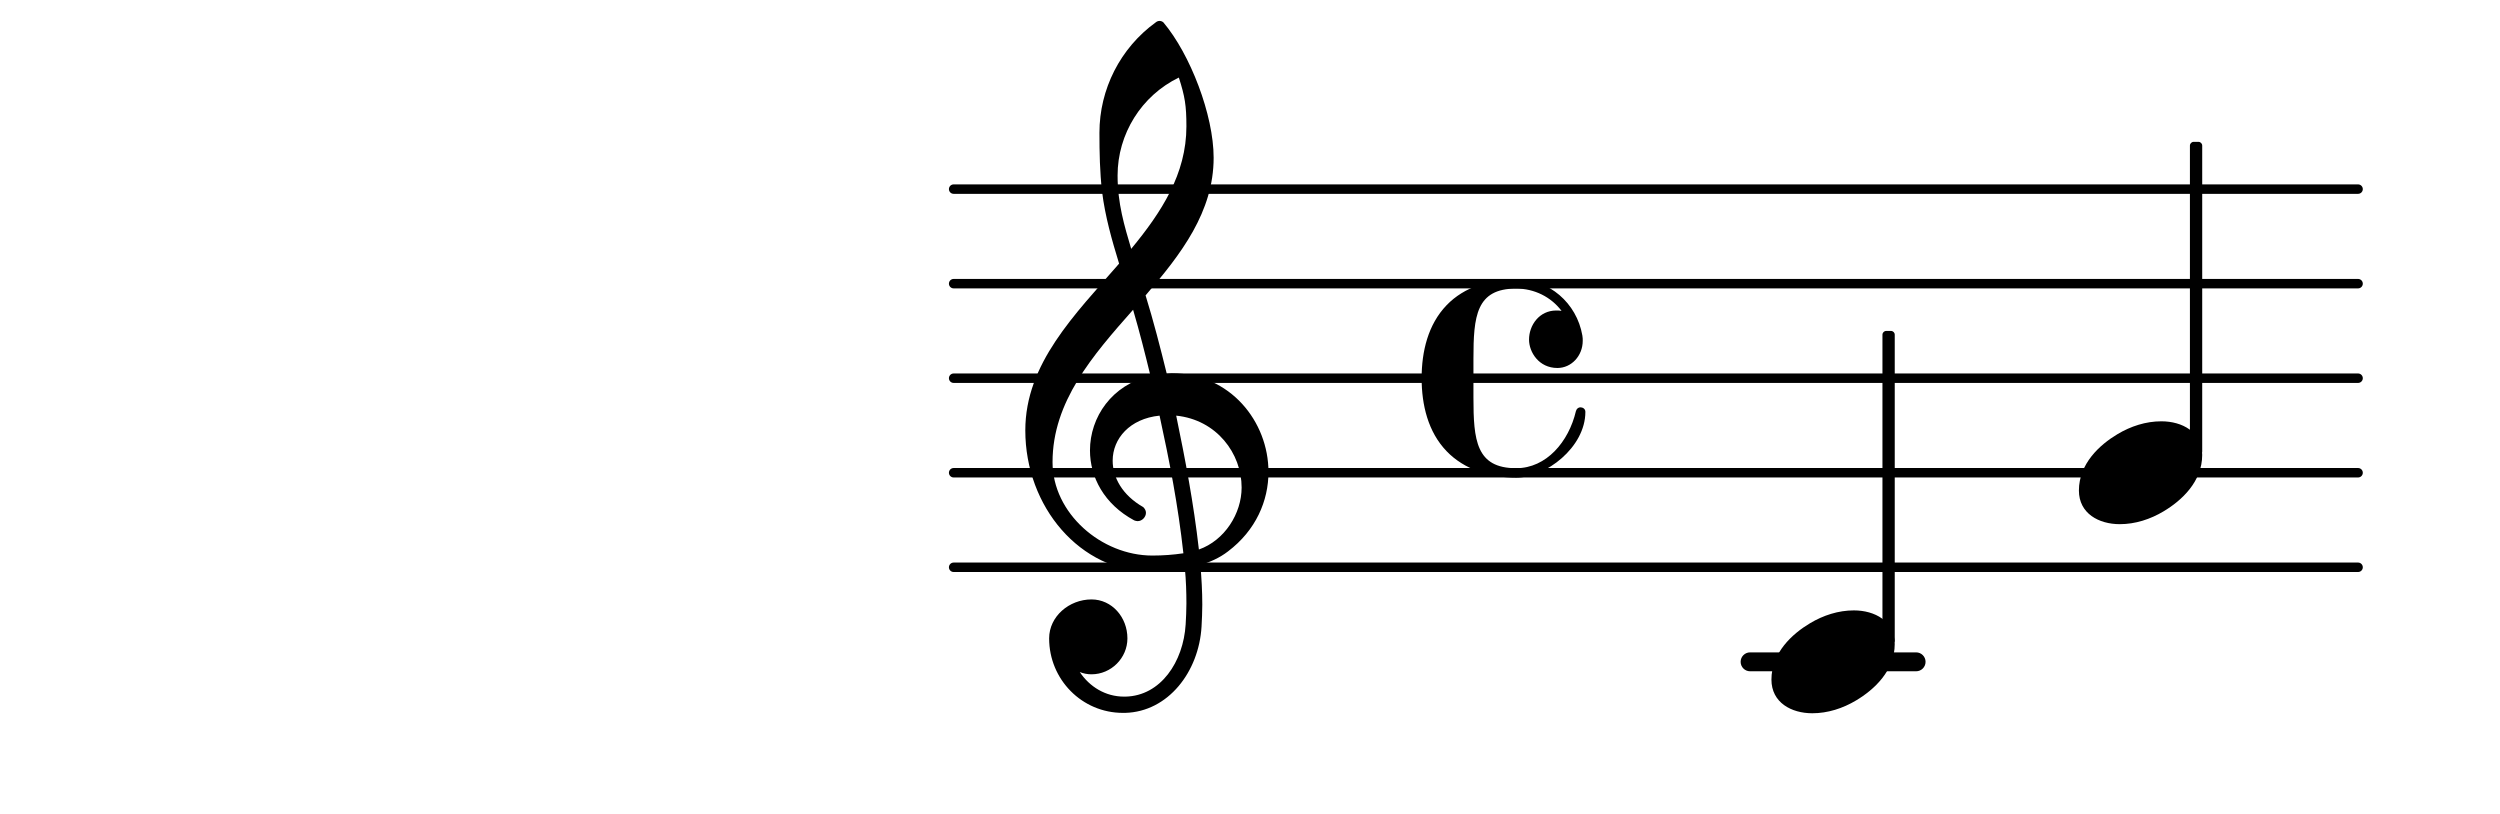
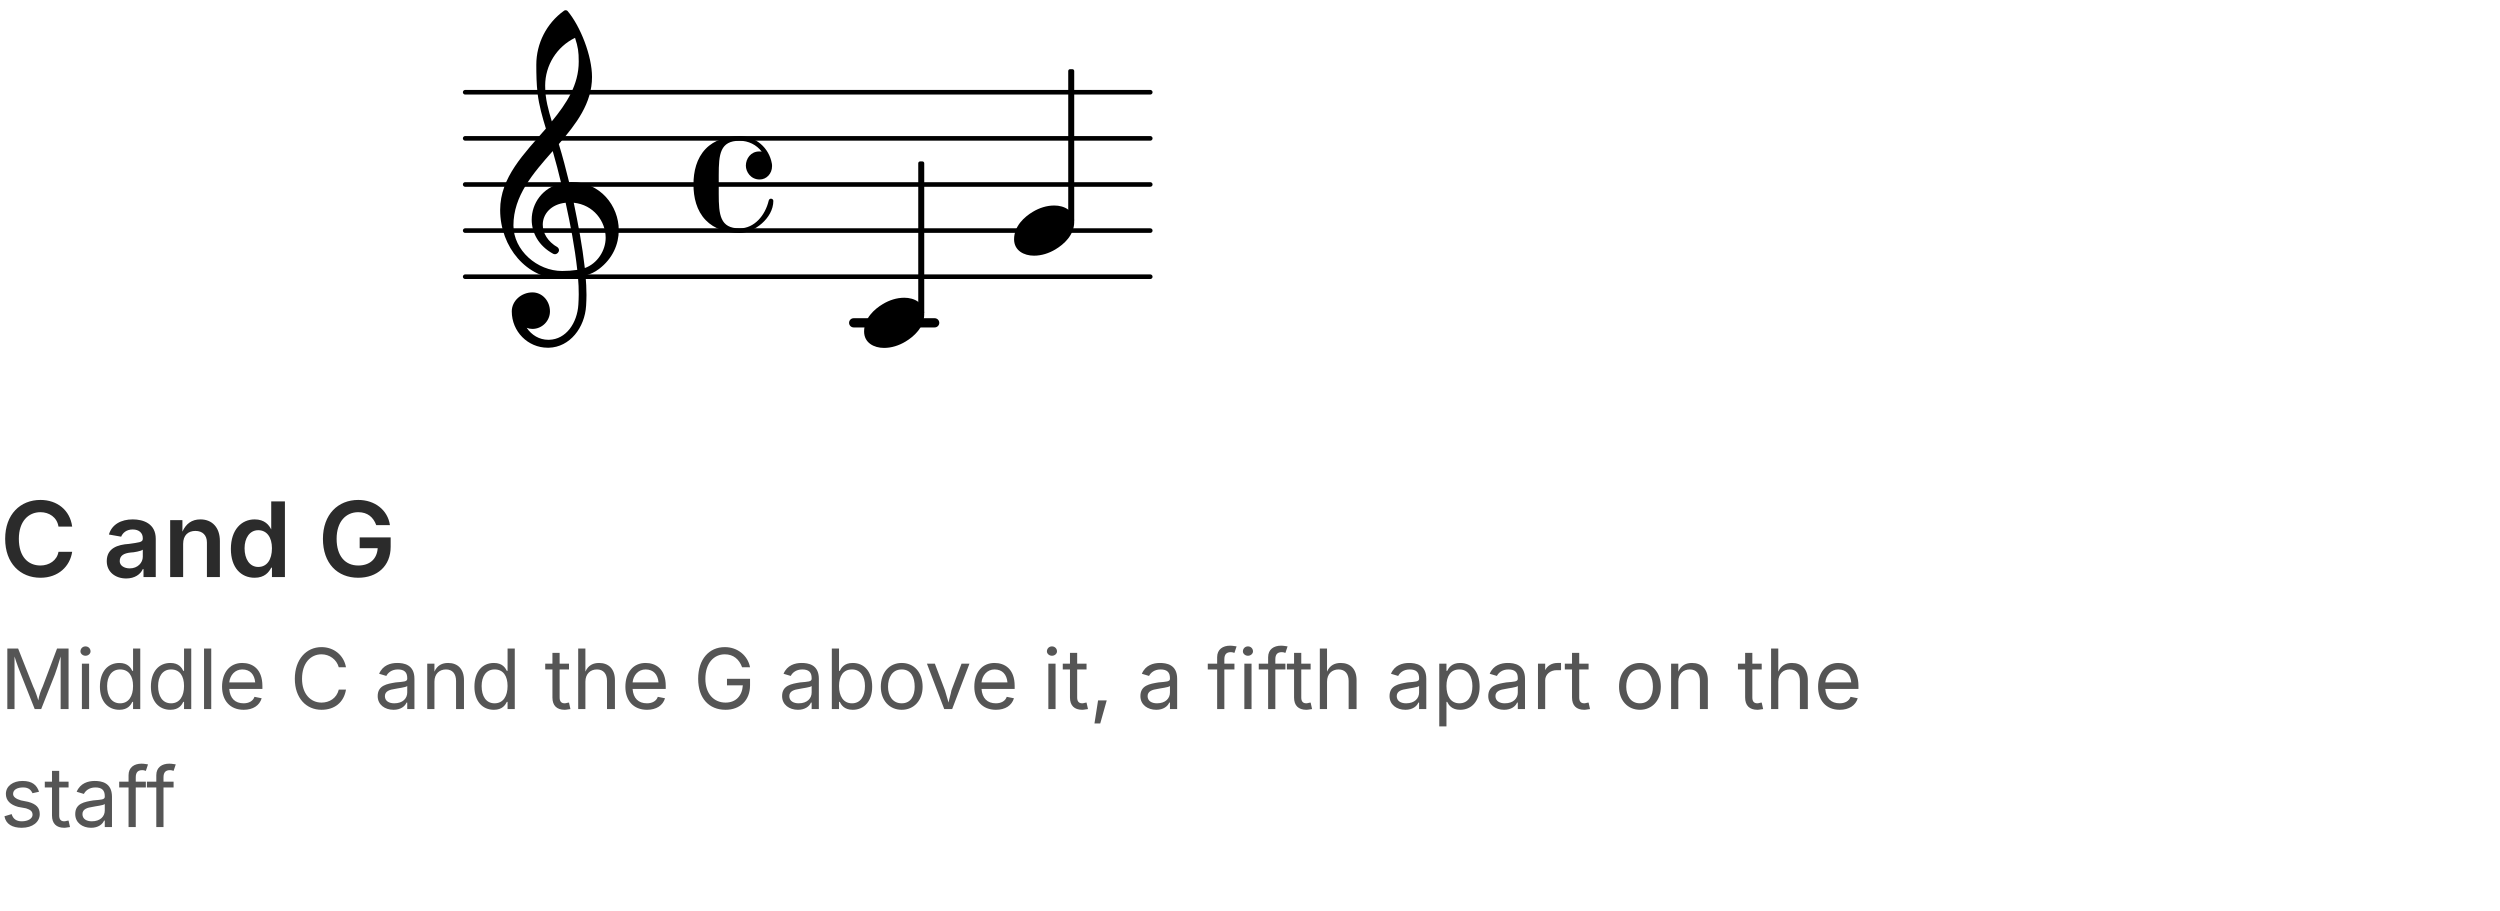
- <svg xmlns="http://www.w3.org/2000/svg" xmlns:xlink="http://www.w3.org/1999/xlink" version="1.2" width="46.46mm" height="15.11mm" viewBox="4.191 3.624 26.44 8.6">
+ <svg xmlns="http://www.w3.org/2000/svg" xmlns:xlink="http://www.w3.org/1999/xlink" version="1.2" width="95.25mm" height="34.687mm" viewBox="4.191 3.624 54.207 19.742">
  <style type="text/css">

tspan { white-space: pre; }

</style>
  <g transform="translate(14.2264, 9.6243)">
    <line stroke-linejoin="round" stroke-linecap="round" stroke-width="0.1" stroke="currentColor" x1="0.05" y1="0" x2="14.905" y2="0" />
  </g>
  <g transform="translate(14.2264, 8.6243)">
    <line stroke-linejoin="round" stroke-linecap="round" stroke-width="0.1" stroke="currentColor" x1="0.05" y1="0" x2="14.905" y2="0" />
  </g>
  <g transform="translate(14.2264, 7.6243)">
    <line stroke-linejoin="round" stroke-linecap="round" stroke-width="0.1" stroke="currentColor" x1="0.05" y1="0" x2="14.905" y2="0" />
  </g>
  <g transform="translate(14.2264, 6.6243)">
    <line stroke-linejoin="round" stroke-linecap="round" stroke-width="0.1" stroke="currentColor" x1="0.05" y1="0" x2="14.905" y2="0" />
  </g>
  <g transform="translate(14.2264, 5.6243)">
    <line stroke-linejoin="round" stroke-linecap="round" stroke-width="0.1" stroke="currentColor" x1="0.05" y1="0" x2="14.905" y2="0" />
  </g>
  <g transform="translate(5.6906, 10.6243)">
    <rect x="16.91" y="-0.1" width="1.956" height="0.2" ry="0.1" fill="currentColor" />
  </g>
  <g transform="translate(27.4178, 7.6243)">
    <rect x="-0.065" y="-2.5" width="0.13" height="3.314" ry="0.04" fill="currentColor" />
  </g>
  <a style="color:inherit;" xlink:href="textedit:///tmp/tmp_56r62kx.svg:13:16:17">
    <g transform="translate(26.1786, 8.6243)">
      <path transform="scale(0.004, -0.004)" d="M218 136c55 0 108 -28 108 -89c0 -71 -55 -121 -102 -149c-35 -21 -75 -34 -116 -34c-55 0 -108 28 -108 89c0 71 55 121 102 149c35 21 75 34 116 34z" fill="currentColor" />
    </g>
  </a>
  <g transform="translate(24.1656, 7.6243)">
    <rect x="-0.065" y="-0.5" width="0.13" height="3.314" ry="0.04" fill="currentColor" />
  </g>
  <a style="color:inherit;" xlink:href="textedit:///tmp/tmp_56r62kx.svg:11:27:28">
    <g transform="translate(19.2264, 7.6243)">
      <path transform="scale(0.004, -0.004)" d="M359 27c-49 0 -75 42 -75 75c0 38 27 77 72 77c4 0 9 0 14 -1c-28 37 -72 59 -120 59c-106 0 -113 -73 -113 -186v-51v-51c0 -113 7 -187 113 -187c80 0 139 70 158 151c2 7 7 10 12 10c6 0 13 -4 13 -12c0 -94 -105 -174 -183 -174c-68 0 -137 21 -184 70 c-49 51 -66 122 -66 193s17 142 66 193c47 49 116 69 184 69c87 0 160 -63 175 -149c1 -5 1 -10 1 -14c0 -40 -30 -72 -67 -72z" fill="currentColor" />
    </g>
  </a>
  <g transform="translate(15.0264, 8.6243)">
    <path transform="scale(0.004, -0.004)" d="M266 -635h-6c-108 0 -195 88 -195 197c0 58 53 103 112 103c54 0 95 -47 95 -103c0 -52 -43 -95 -95 -95c-11 0 -21 2 -31 6c26 -39 68 -65 117 -65h4zM461 -203c68 24 113 95 113 164c0 90 -66 179 -173 190c24 -116 46 -231 60 -354zM74 28c0 -135 129 -247 264 -247 c28 0 55 2 82 6c-14 127 -37 245 -63 364c-79 -8 -124 -61 -124 -119c0 -44 25 -91 81 -123c5 -5 7 -10 7 -15c0 -11 -10 -22 -22 -22c-3 0 -6 1 -9 2c-80 43 -117 115 -117 185c0 88 58 174 160 197c-14 58 -29 117 -46 175c-107 -121 -213 -243 -213 -403zM335 -262 c-188 0 -333 172 -333 374c0 177 131 306 248 441c-19 62 -37 125 -45 190c-6 52 -7 104 -7 156c0 115 55 224 149 292c6 5 14 5 20 0c71 -84 133 -245 133 -358c0 -143 -86 -255 -180 -364c21 -68 39 -138 56 -207c4 0 9 1 13 1c155 0 256 -128 256 -261 c0 -76 -33 -154 -107 -210c-22 -17 -47 -28 -73 -36c3 -35 5 -70 5 -105c0 -19 -1 -39 -2 -58c-7 -119 -88 -225 -202 -228l1 43c93 2 153 92 159 191c1 18 2 37 2 55c0 31 -1 61 -4 92c-29 -5 -58 -8 -89 -8zM428 916c0 55 -4 79 -20 129c-99 -48 -162 -149 -162 -259 c0 -74 18 -133 36 -194c80 97 146 198 146 324z" fill="currentColor" />
  </g>
  <a style="color:inherit;" xlink:href="textedit:///tmp/tmp_56r62kx.svg:12:16:17">
    <g transform="translate(22.9264, 10.6243)">
      <path transform="scale(0.004, -0.004)" d="M218 136c55 0 108 -28 108 -89c0 -71 -55 -121 -102 -149c-35 -21 -75 -34 -116 -34c-55 0 -108 28 -108 89c0 71 55 121 102 149c35 21 75 34 116 34z" fill="currentColor" />
    </g>
  </a>
+   <g font-family="system-ui, -apple-system, Segoe UI, sans-serif">
+     <text x="4.191" y="16.139" font-size="2.259" fill="#2B2B2B" text-anchor="start" font-weight="600">C and G</text>
+     <text x="4.191" y="19" font-size="1.807" fill="#555555" text-anchor="start">Middle C and the G above it, a fifth apart on the</text>
+     <text x="4.191" y="21.56" font-size="1.807" fill="#555555" text-anchor="start">staff</text>
+   </g>
</svg>
